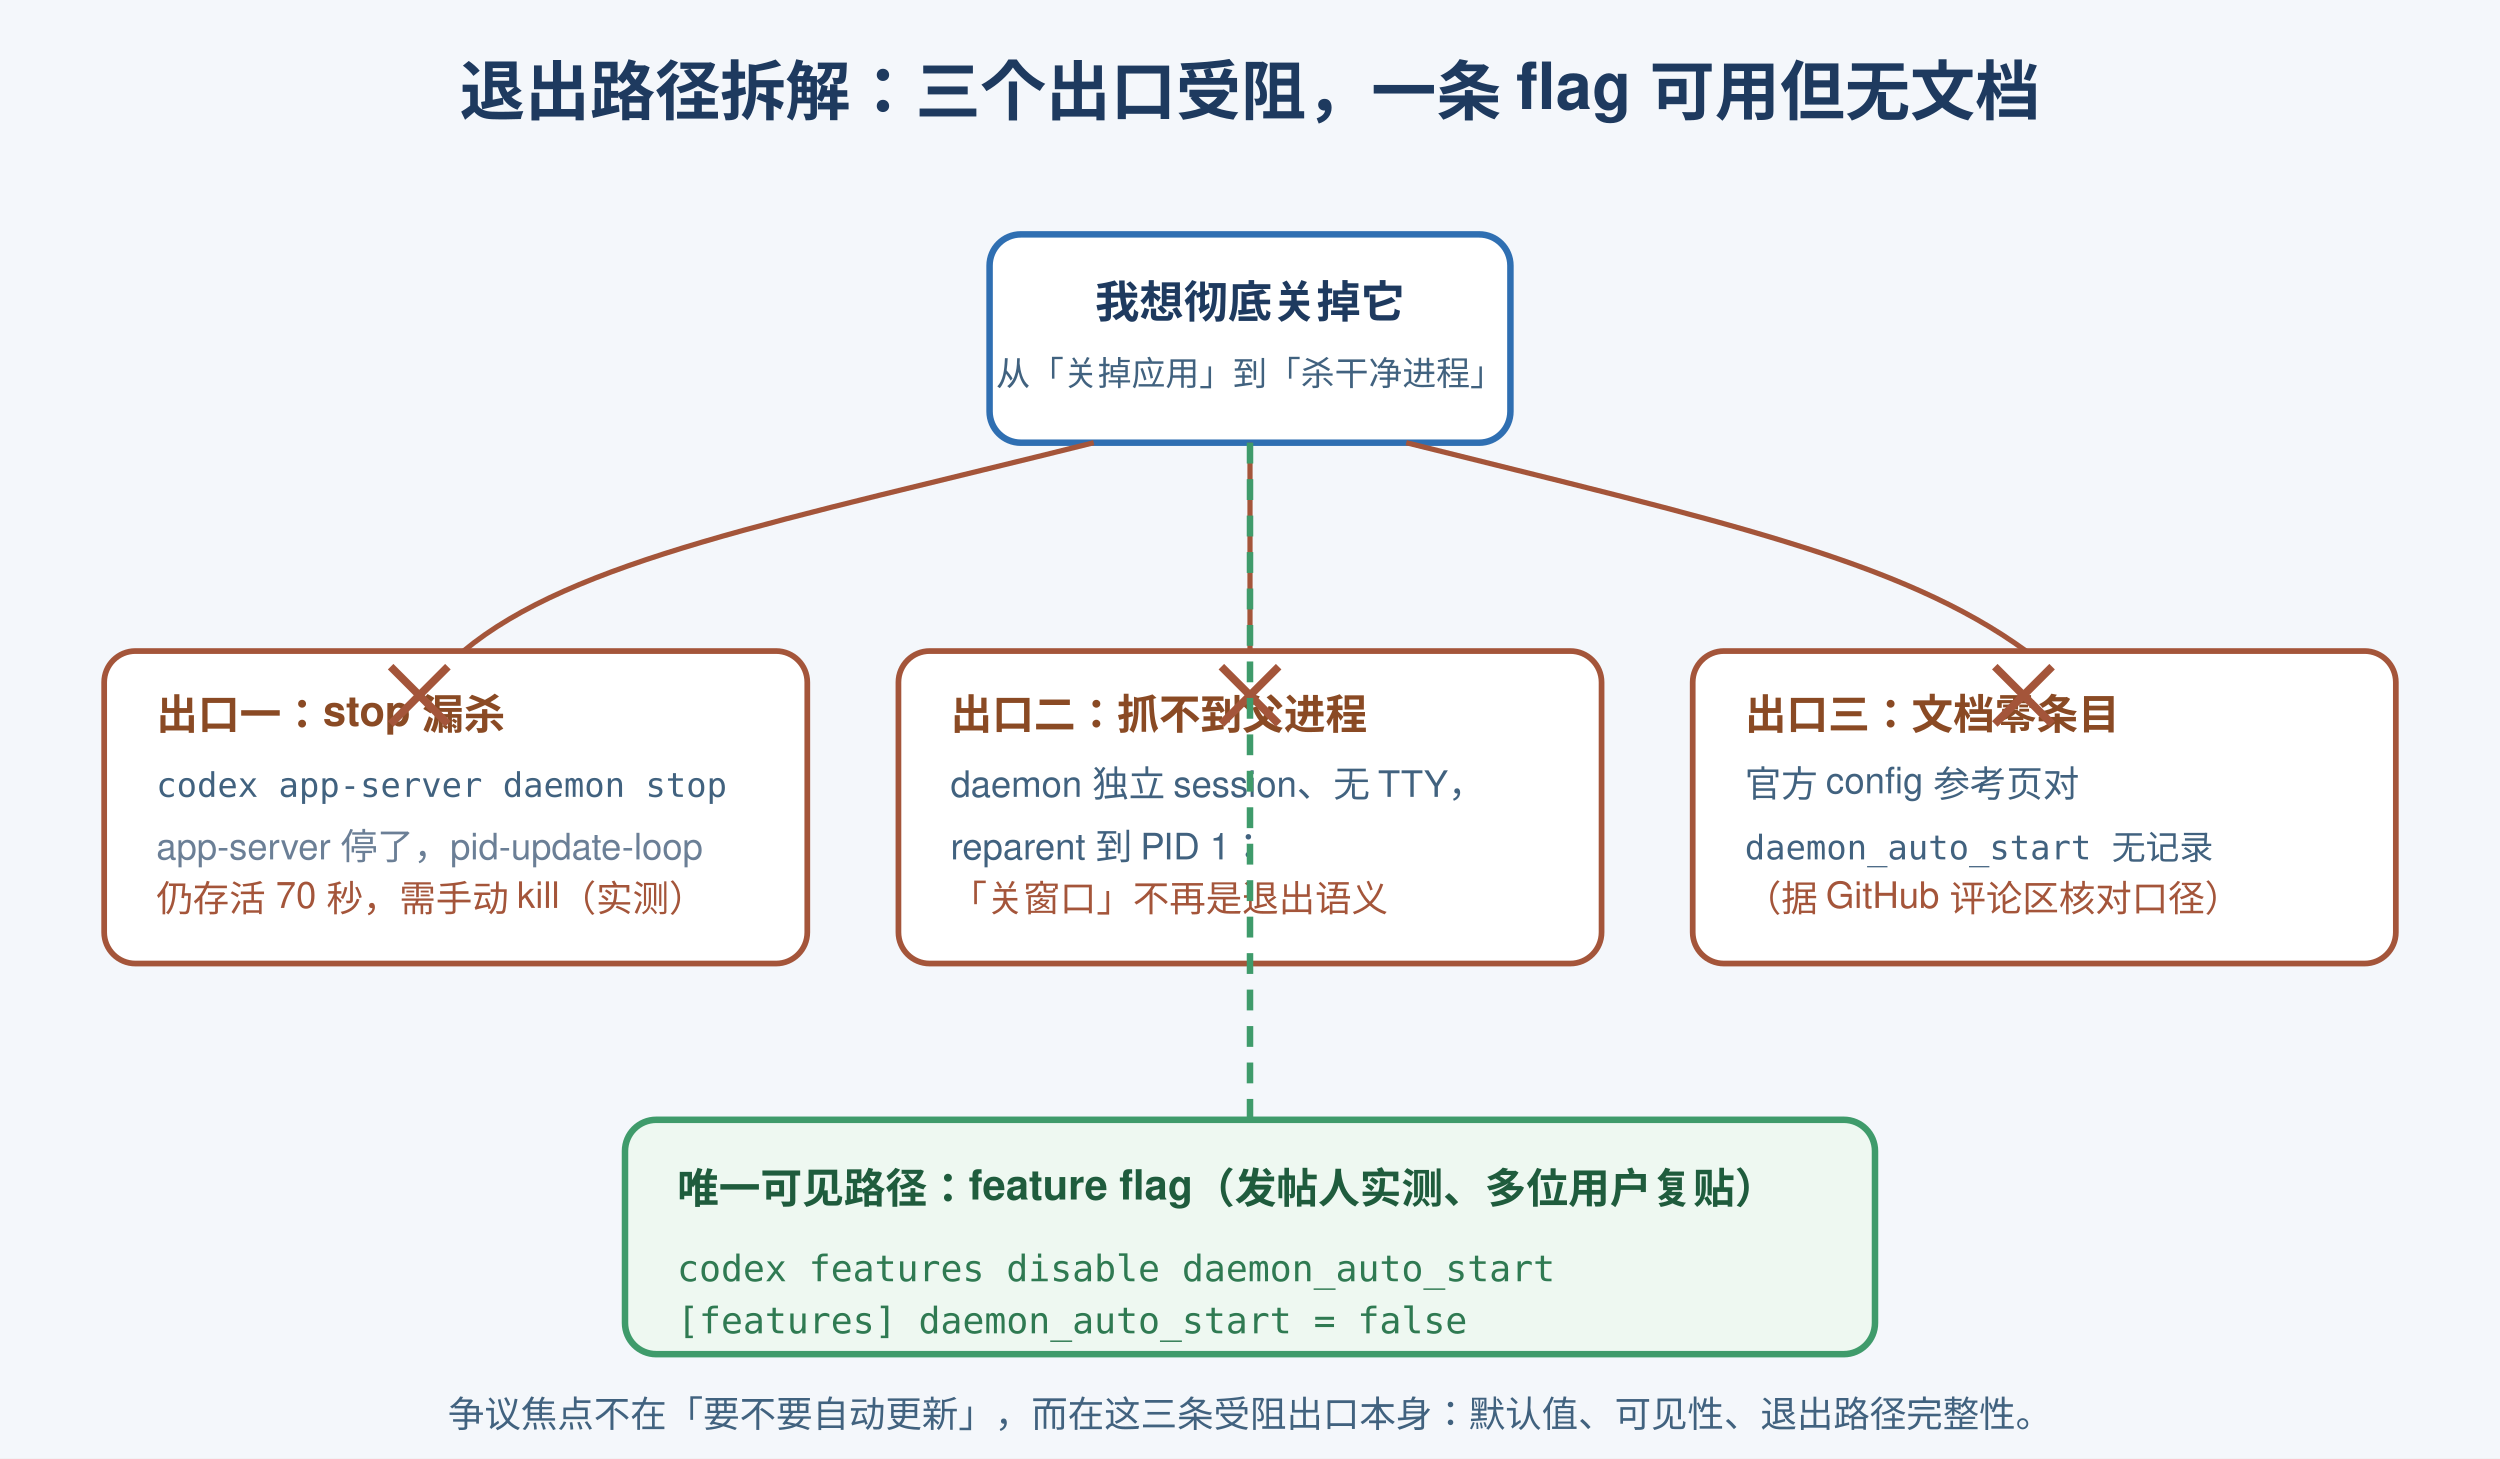
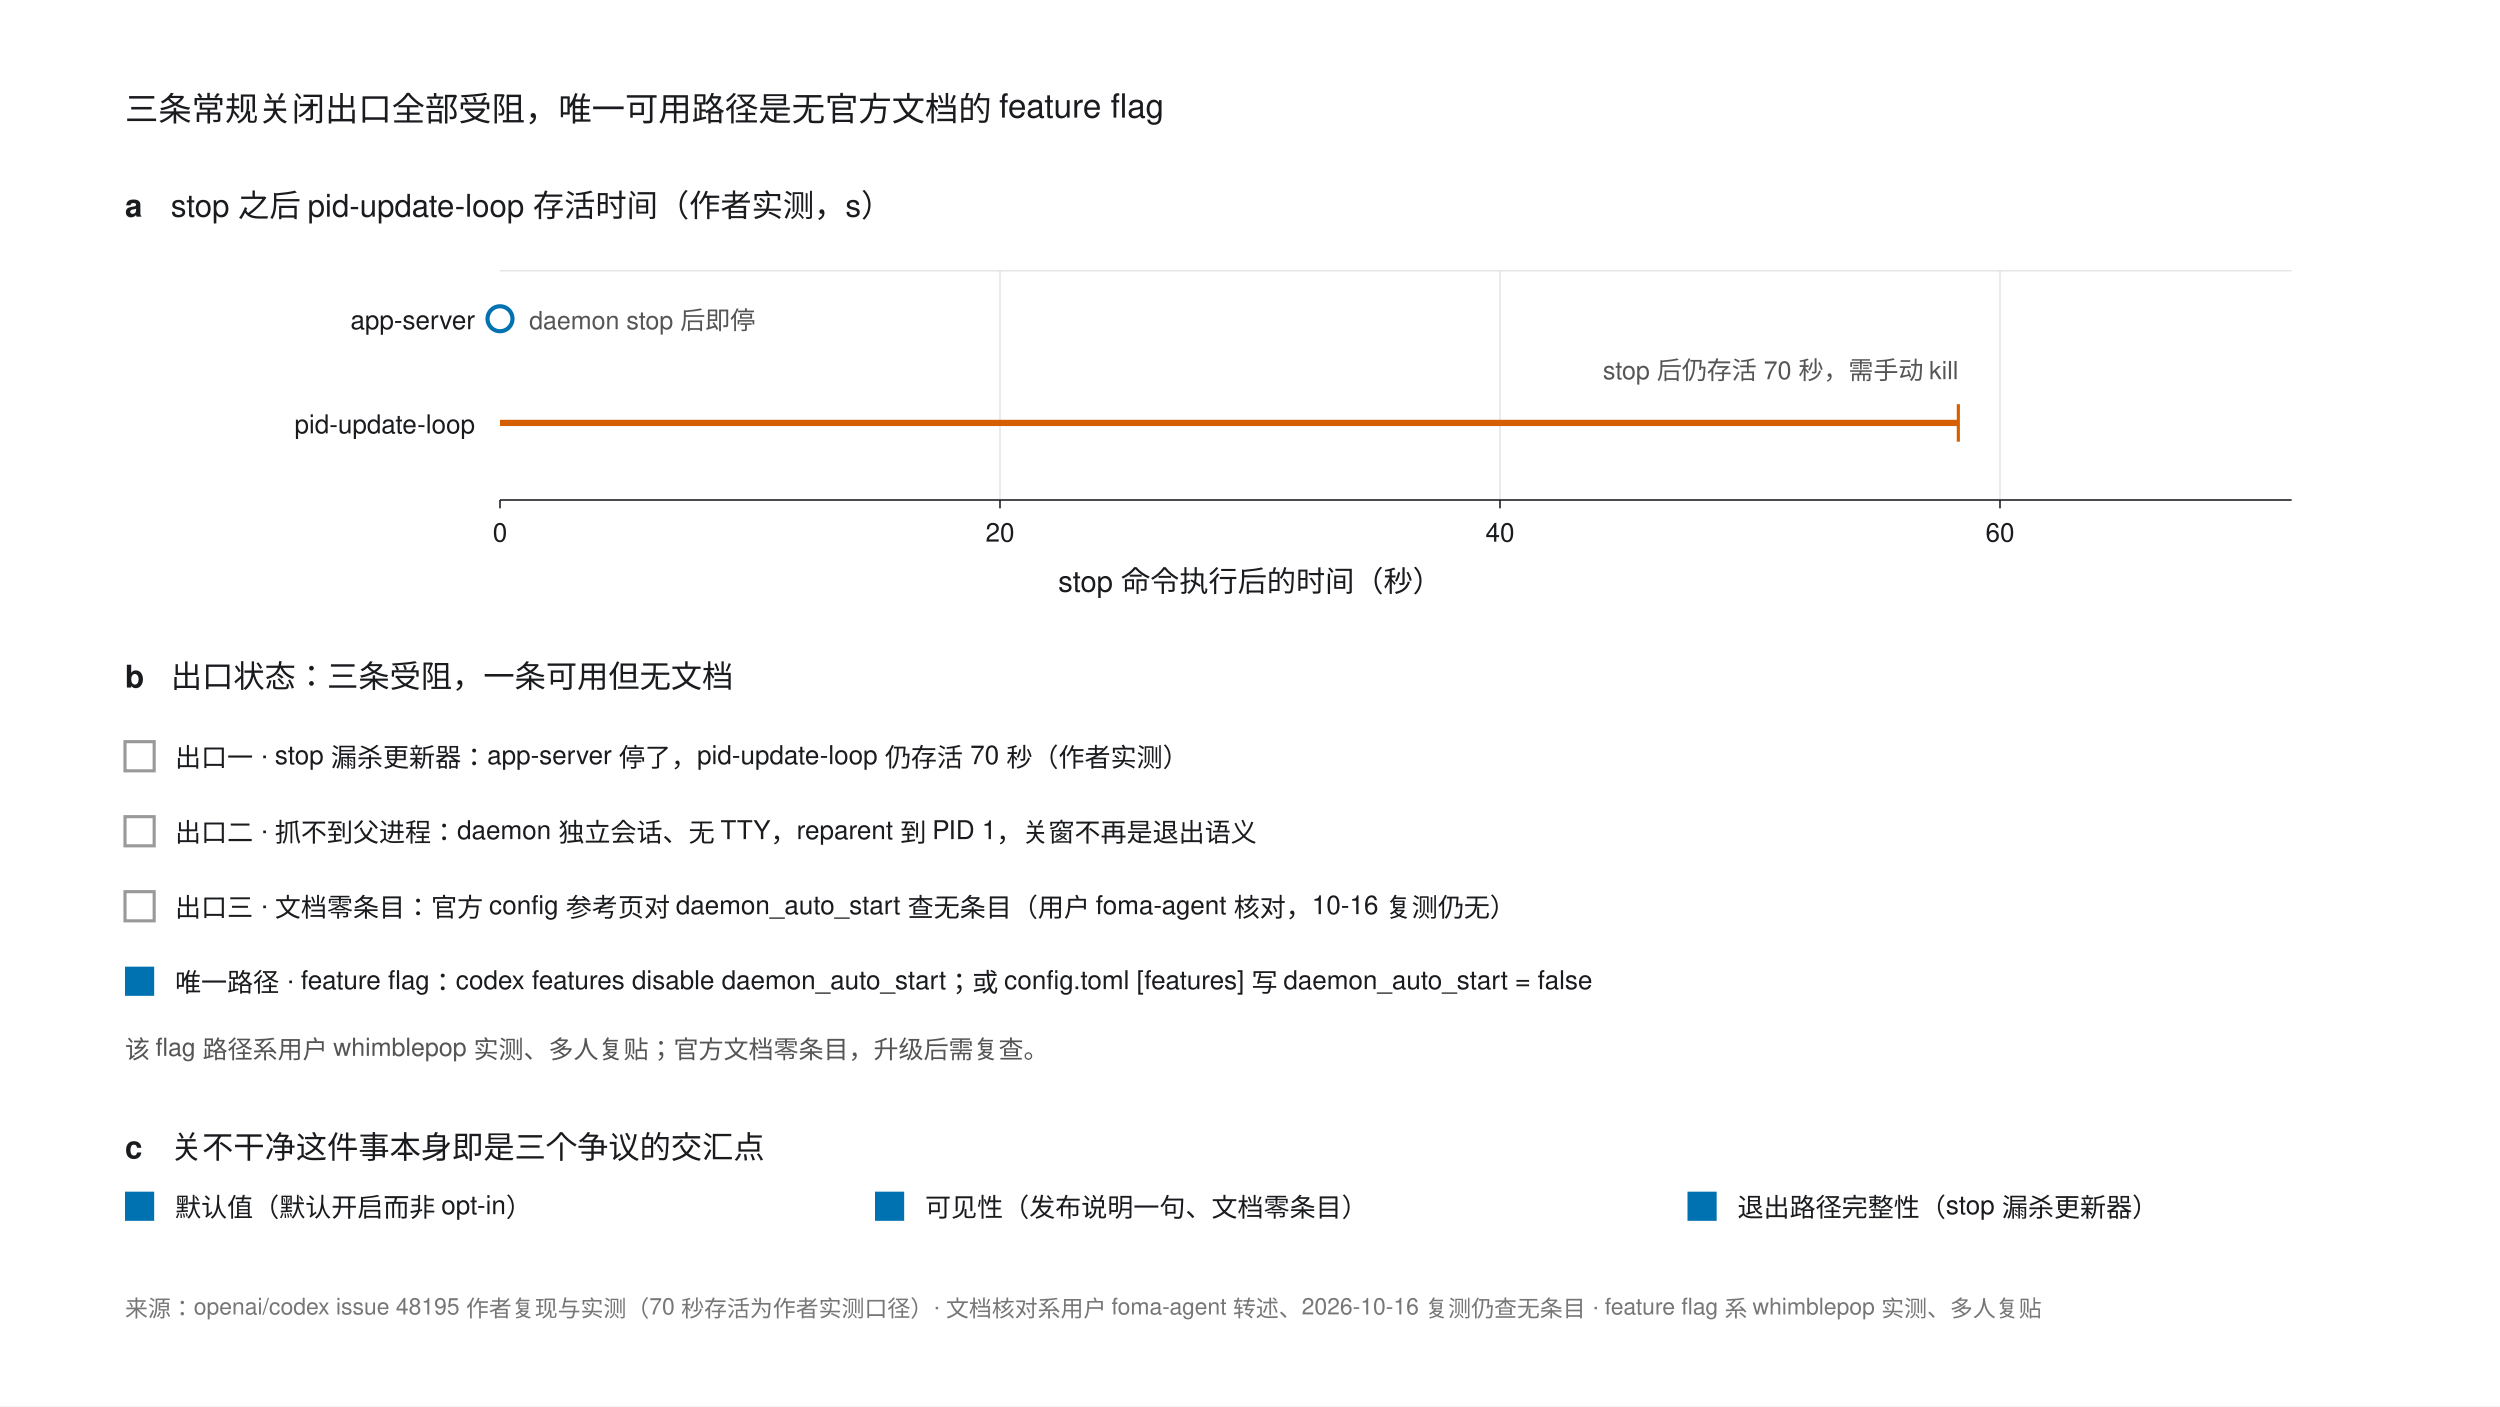
- <svg xmlns="http://www.w3.org/2000/svg" width="960" height="560" viewBox="0 0 960 560" font-family="PingFang SC, Microsoft YaHei, Helvetica, Arial, sans-serif">
-   <rect width="960" height="560" fill="#f4f7fb" />
-   <text x="480" y="44" fill="#1e3a5f" font-size="25" text-anchor="middle" font-weight="bold">退出路径拆解：三个出口受阻，一条 flag 可用但无文档</text>
-   <rect x="380" y="90" width="200" height="80" rx="12" fill="#ffffff" stroke="#2f6fb2" stroke-width="2.5" />
-   <text x="480" y="122" fill="#1e3a5f" font-size="17" text-anchor="middle" font-weight="bold">我想彻底关掉它</text>
-   <text x="480" y="148" fill="#41627f" font-size="13" text-anchor="middle">从「关掉应用」到「杀干净进程」</text>
-   <g font-size="14">
-     <rect x="40" y="250" width="270" height="120" rx="12" fill="#ffffff" stroke="#a4553a" stroke-width="2.2" />
-     <text x="60" y="280" fill="#8a4a24" font-size="16" font-weight="bold">出口一：stop 漏杀</text>
-     <text x="60" y="306" fill="#41627f" font-family="Menlo, monospace" font-size="13">codex app-server daemon stop</text>
-     <text x="60" y="330" fill="#6b7f96">app-server 停了，pid-update-loop</text>
-     <text x="60" y="350" fill="#a4553a">仍存活 70 秒，需手动 kill（实测）</text>
-     <rect x="345" y="250" width="270" height="120" rx="12" fill="#ffffff" stroke="#a4553a" stroke-width="2.2" />
-     <text x="365" y="280" fill="#8a4a24" font-size="16" font-weight="bold">出口二：抓不到父进程</text>
-     <text x="365" y="306" fill="#41627f">daemon 独立 session、无 TTY，</text>
-     <text x="365" y="330" fill="#41627f">reparent 到 PID 1：</text>
-     <text x="365" y="350" fill="#a4553a">「关窗口」不再是退出语义</text>
-     <rect x="650" y="250" width="270" height="120" rx="12" fill="#ffffff" stroke="#a4553a" stroke-width="2.2" />
-     <text x="670" y="280" fill="#8a4a24" font-size="16" font-weight="bold">出口三：文档零条目</text>
-     <text x="670" y="306" fill="#41627f">官方 config 参考页对</text>
-     <text x="670" y="330" fill="#41627f" font-family="Menlo, monospace" font-size="13">daemon_auto_start 无记录</text>
-     <text x="670" y="350" fill="#a4553a">（据 GitHub 评论区核对口径）</text>
+ <svg xmlns="http://www.w3.org/2000/svg" width="1200" height="675" viewBox="0 0 1200 675" font-family="'Helvetica Neue',Helvetica,Arial,'PingFang SC',sans-serif">
+   <rect width="1200" height="675" fill="#FFFFFF" />
+   <text x="60" y="58" font-size="16" fill="#1A1B1E">三条常规关闭出口全部受阻，唯一可用路径是无官方文档的 feature flag</text>
+   <text x="60" y="104" font-size="15" font-weight="bold" fill="#1A1B1E">a</text>
+   <text x="82" y="104" font-size="15" fill="#1A1B1E">stop 之后 pid-update-loop 存活时间（作者实测，s）</text>
+   <g stroke="#D9D9D9" stroke-width="0.5">
+     <line x1="240" y1="130" x2="1100" y2="130" />
+     <line x1="480" y1="130" x2="480" y2="240" />
+     <line x1="720" y1="130" x2="720" y2="240" />
+     <line x1="960" y1="130" x2="960" y2="240" />
  </g>
-   <path d="M 420 170 C 300 200 220 215 178 250" stroke="#a4553a" stroke-width="2" fill="none" />
-   <path d="M 480 170 L 480 250" stroke="#a4553a" stroke-width="2" fill="none" />
-   <path d="M 540 170 C 660 200 730 215 778 250" stroke="#a4553a" stroke-width="2" fill="none" />
-   <g stroke="#a4553a" stroke-width="3">
-     <line x1="150" y1="256" x2="172" y2="278" />
-     <line x1="172" y1="256" x2="150" y2="278" />
-     <line x1="469" y1="256" x2="491" y2="278" />
-     <line x1="491" y1="256" x2="469" y2="278" />
-     <line x1="766" y1="256" x2="788" y2="278" />
-     <line x1="788" y1="256" x2="766" y2="278" />
+   <text x="228" y="158" font-size="12.5" fill="#1A1B1E" text-anchor="end">app-server</text>
+   <circle cx="240" cy="153" r="6" fill="none" stroke="#0072B2" stroke-width="2" />
+   <text x="254" y="158" font-size="12" fill="#555555">daemon stop 后即停</text>
+   <text x="228" y="208" font-size="12.5" fill="#1A1B1E" text-anchor="end">pid-update-loop</text>
+   <line x1="240" y1="203" x2="940" y2="203" stroke="#D55E00" stroke-width="3" />
+   <line x1="940" y1="194" x2="940" y2="212" stroke="#D55E00" stroke-width="1.5" />
+   <text x="940" y="182" font-size="12" fill="#555555" text-anchor="end">stop 后仍存活 70 秒，需手动 kill</text>
+   <line x1="240" y1="240" x2="1100" y2="240" stroke="#1A1B1E" stroke-width="0.75" />
+   <g stroke="#1A1B1E" stroke-width="0.75">
+     <line x1="240" y1="240" x2="240" y2="244" />
+     <line x1="480" y1="240" x2="480" y2="244" />
+     <line x1="720" y1="240" x2="720" y2="244" />
+     <line x1="960" y1="240" x2="960" y2="244" />
  </g>
-   <rect x="240" y="430" width="480" height="90" rx="12" fill="#eef8f1" stroke="#3f9b6b" stroke-width="2.5" />
-   <text x="260" y="462" fill="#1f5c3d" font-size="16" font-weight="bold">唯一可见路径：feature flag（发帖人实测、多位用户复贴）</text>
-   <text x="260" y="492" fill="#2f7a52" font-size="14" font-family="Menlo, monospace">codex features disable daemon_auto_start</text>
-   <text x="260" y="512" fill="#2f7a52" font-size="14" font-family="Menlo, monospace">[features] daemon_auto_start = false</text>
-   <path d="M 480 170 C 480 300 480 360 480 430" stroke="#3f9b6b" stroke-width="2.5" stroke-dasharray="8 6" fill="none" />
-   <text x="480" y="548" fill="#41627f" font-size="14" text-anchor="middle">争议焦点不在「要不要自动更新」，而在这三条受阻出口本身：默认值、可见性、退出路径完整性。</text>
+   <g font-size="12.5" fill="#1A1B1E" text-anchor="middle">
+     <text x="240" y="260">0</text>
+     <text x="480" y="260">20</text>
+     <text x="720" y="260">40</text>
+     <text x="960" y="260">60</text>
+   </g>
+   <text x="600" y="284" font-size="14" fill="#1A1B1E" text-anchor="middle">stop 命令执行后的时间（秒）</text>
+   <text x="60" y="330" font-size="15" font-weight="bold" fill="#1A1B1E">b</text>
+   <text x="82" y="330" font-size="15" fill="#1A1B1E">出口状态：三条受阻，一条可用但无文档</text>
+   <g font-size="12.5" fill="#1A1B1E">
+     <rect x="60" y="356" width="14" height="14" fill="none" stroke="#999999" stroke-width="1.5" />
+     <text x="84" y="368">出口一 · stop 漏杀更新器：app-server 停了，pid-update-loop 仍存活 70 秒（作者实测）</text>
+     <rect x="60" y="392" width="14" height="14" fill="none" stroke="#999999" stroke-width="1.5" />
+     <text x="84" y="404">出口二 · 抓不到父进程：daemon 独立会话、无 TTY，reparent 到 PID 1，关窗不再是退出语义</text>
+     <rect x="60" y="428" width="14" height="14" fill="none" stroke="#999999" stroke-width="1.5" />
+     <text x="84" y="440">出口三 · 文档零条目：官方 config 参考页对 daemon_auto_start 查无条目（用户 foma-agent 核对，10-16 复测仍无）</text>
+     <rect x="60" y="464" width="14" height="14" fill="#0072B2" />
+     <text x="84" y="476">唯一路径 · feature flag：codex features disable daemon_auto_start；或 config.toml [features] 写 daemon_auto_start = false</text>
+   </g>
+   <text x="60" y="508" font-size="12" fill="#555555">该 flag 路径系用户 whimblepop 实测、多人复贴；官方文档零条目，升级后需复查。</text>
+   <text x="60" y="556" font-size="15" font-weight="bold" fill="#1A1B1E">c</text>
+   <text x="82" y="556" font-size="15" fill="#1A1B1E">关不干净这件事本身即是三个争议的交汇点</text>
+   <g font-size="12.5" fill="#1A1B1E">
+     <rect x="60" y="572" width="14" height="14" fill="#0072B2" />
+     <text x="84" y="584">默认值（默认开启而非 opt-in）</text>
+     <rect x="420" y="572" width="14" height="14" fill="#0072B2" />
+     <text x="444" y="584">可见性（发布说明一句、文档零条目）</text>
+     <rect x="810" y="572" width="14" height="14" fill="#0072B2" />
+     <text x="834" y="584">退出路径完整性（stop 漏杀更新器）</text>
+   </g>
+   <text x="60" y="632" font-size="11" fill="#767676">来源：openai/codex issue 48195 作者复现与实测（70 秒存活为作者实测口径）· 文档核对系用户 foma-agent 转述、2026-10-16 复测仍查无条目 · feature flag 系 whimblepop 实测、多人复贴</text>
</svg>
